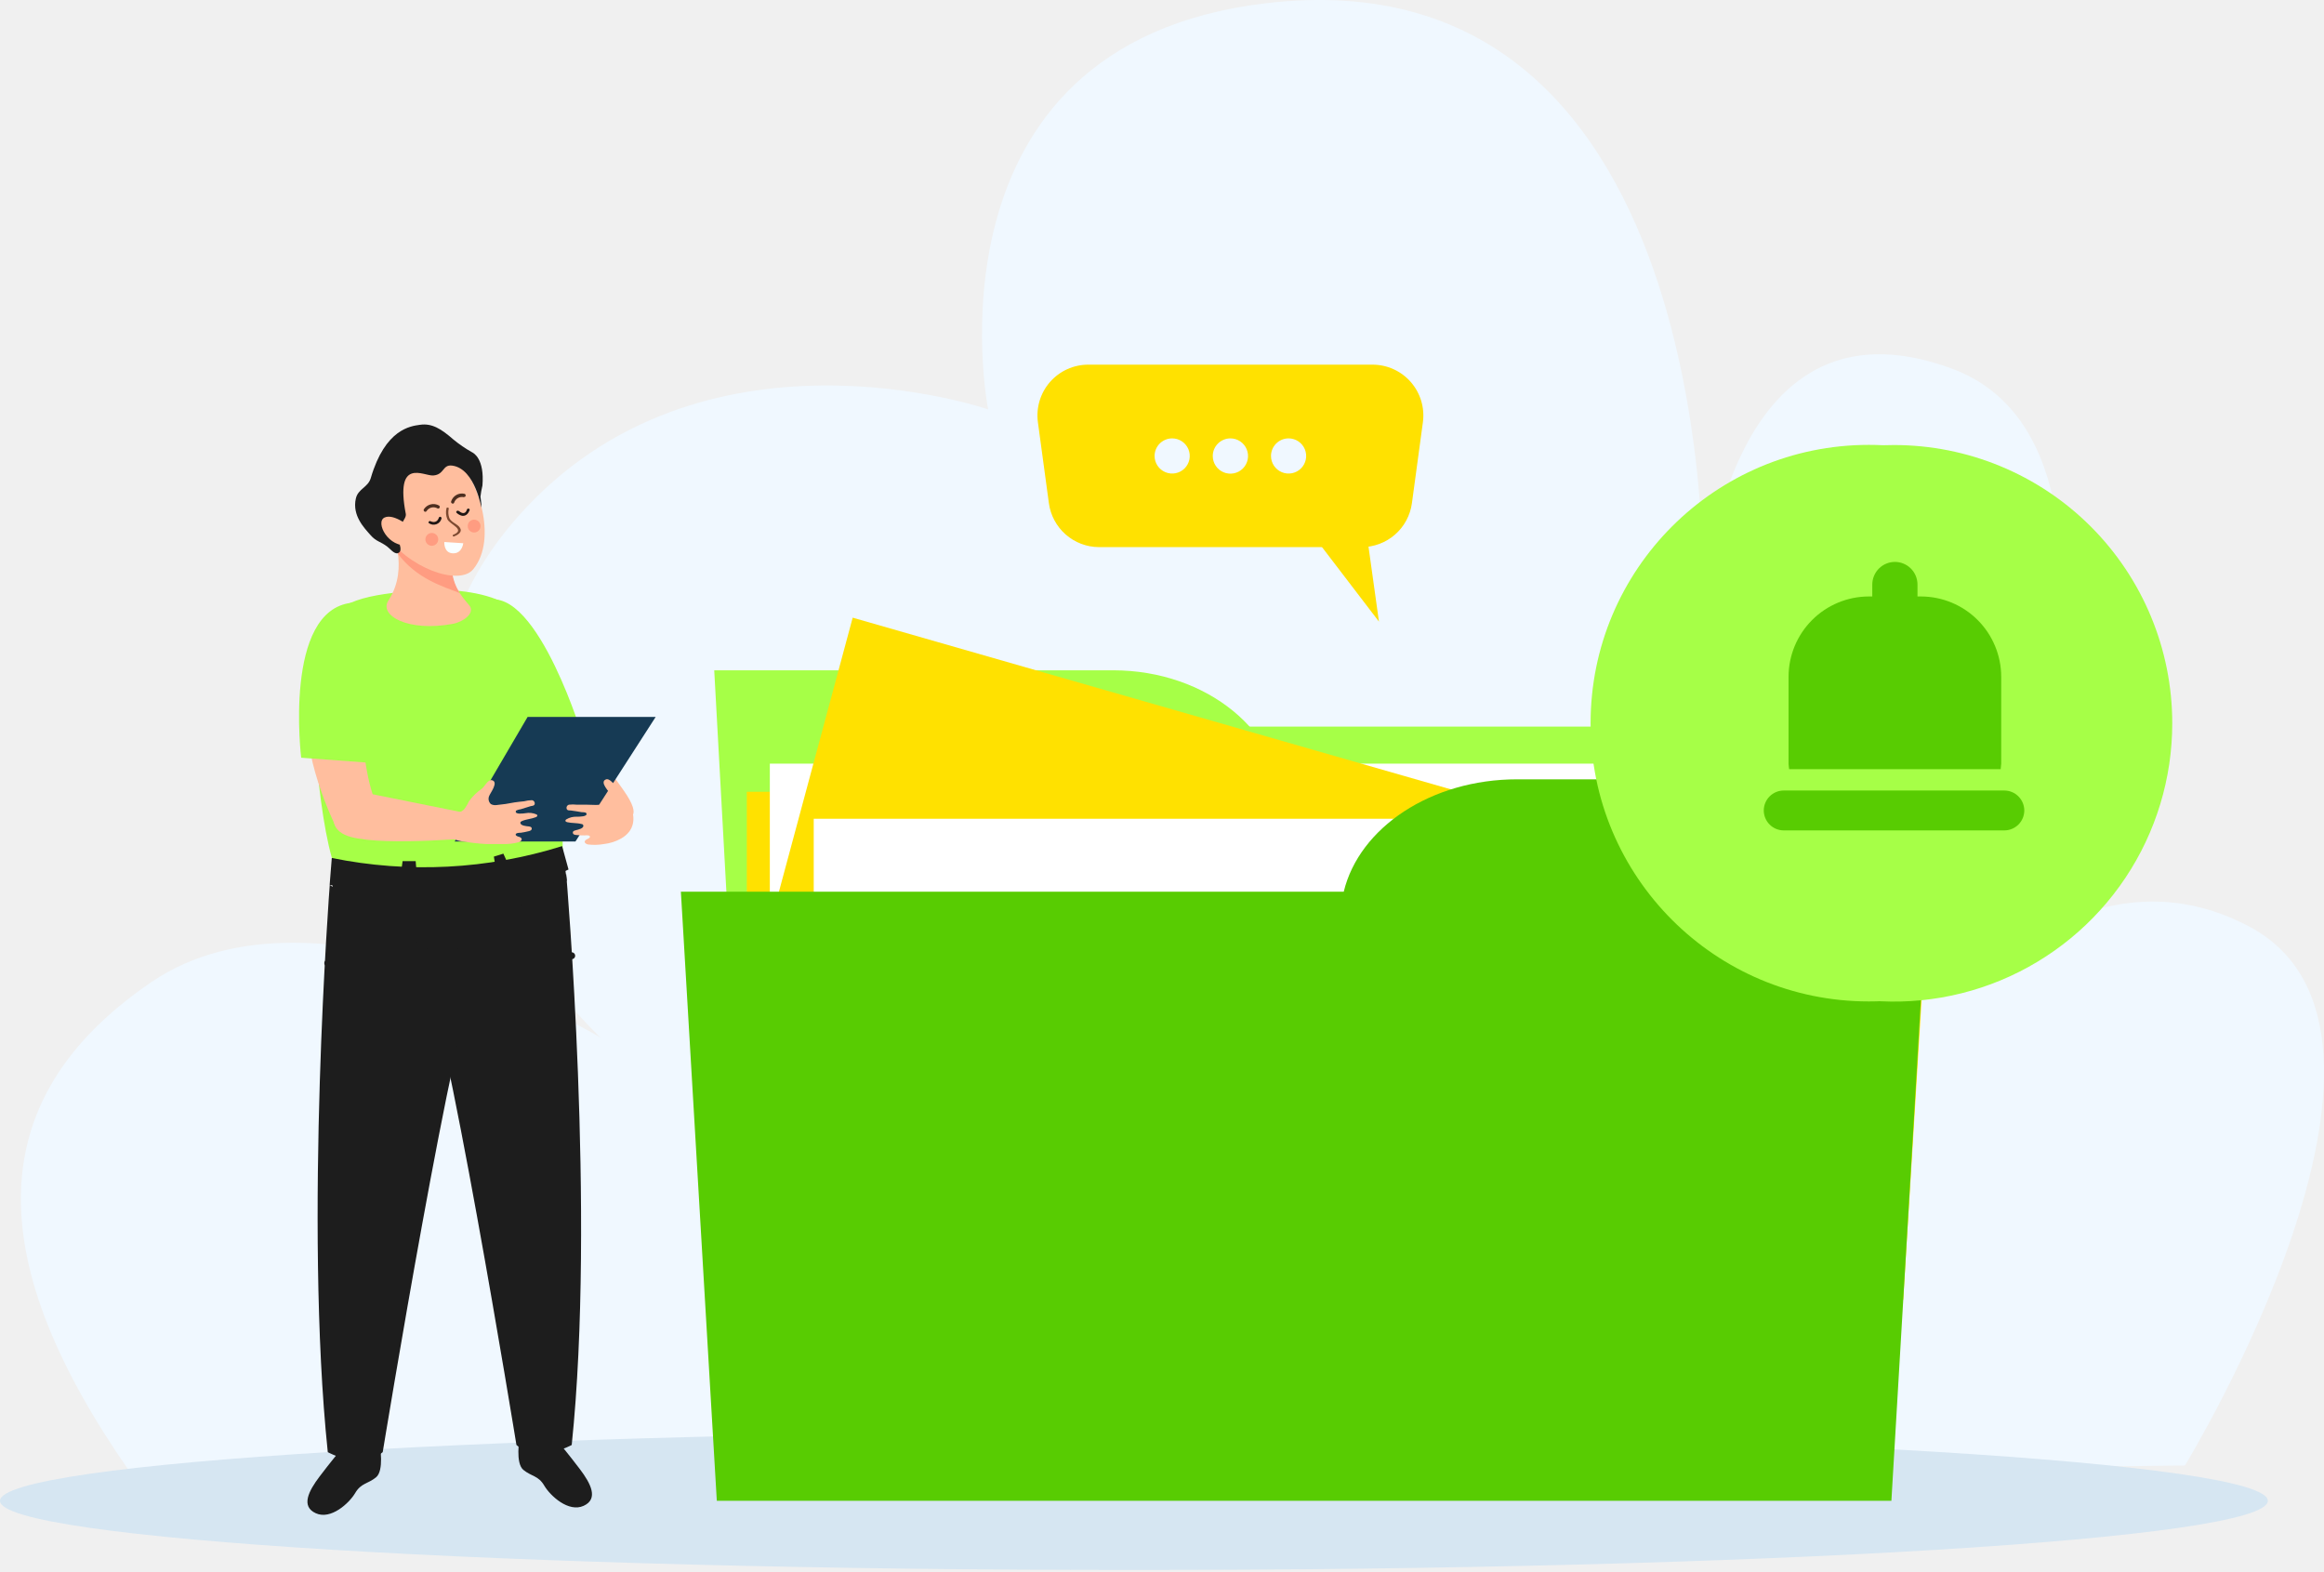
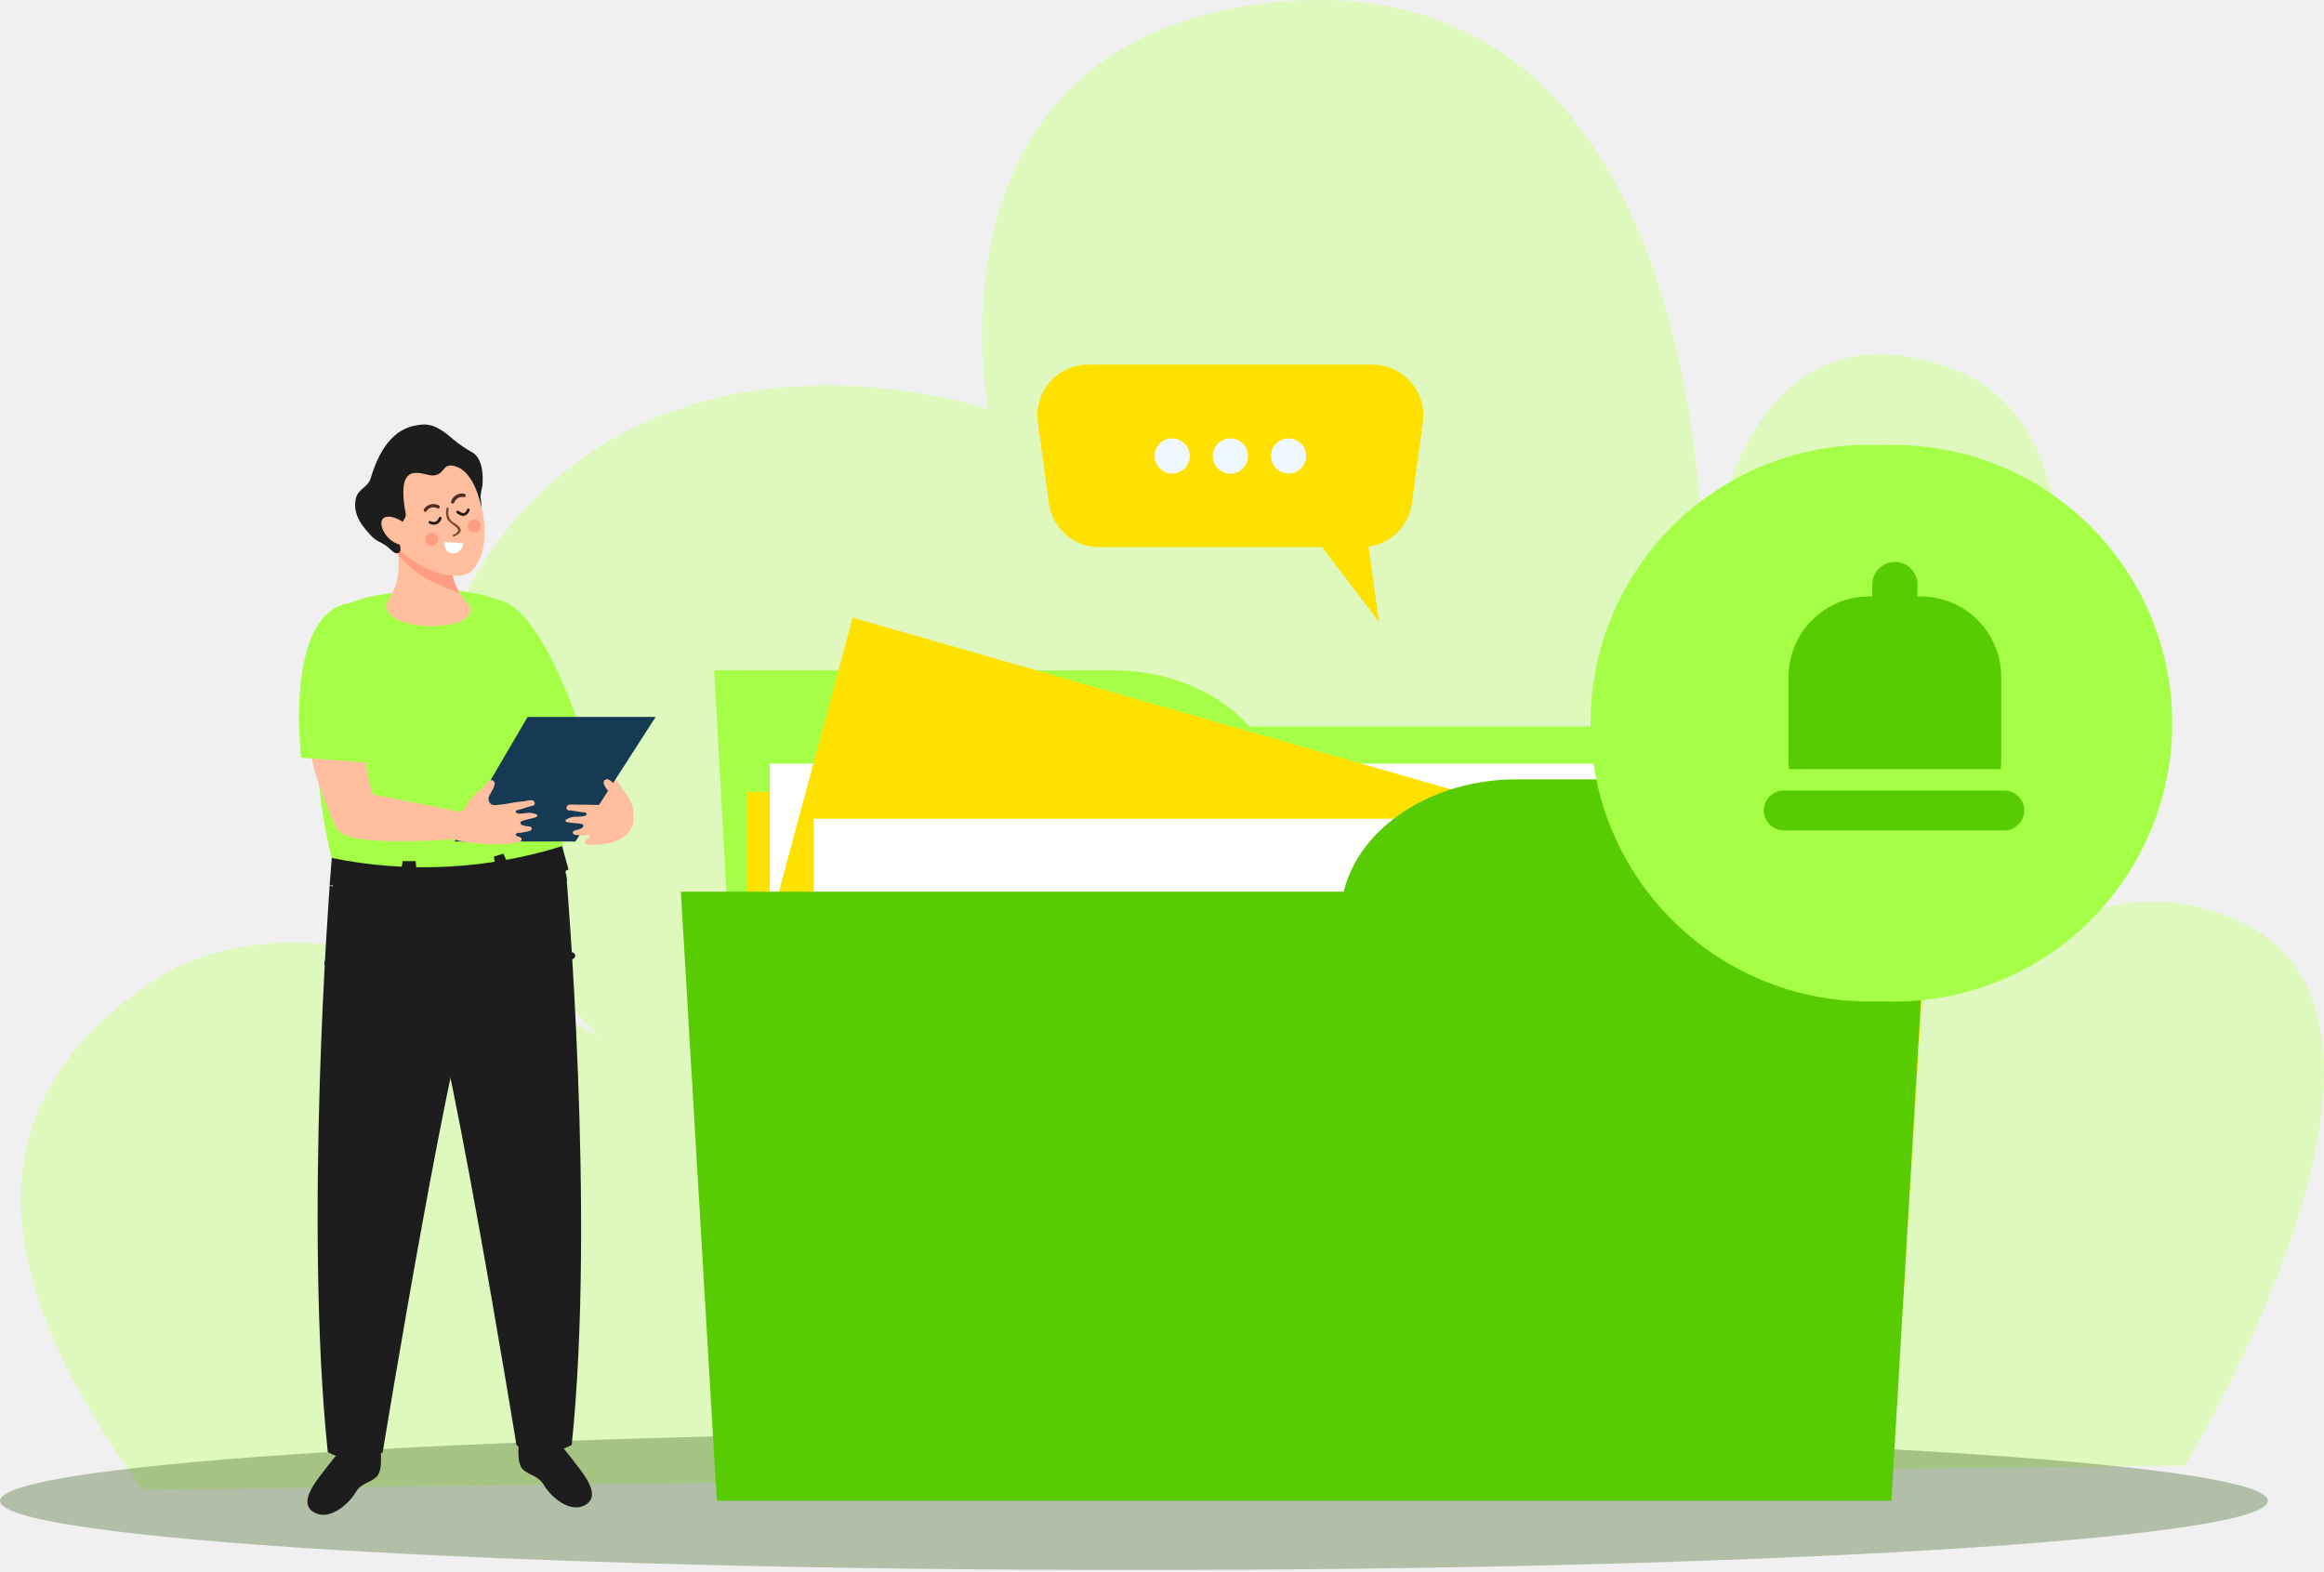
<svg xmlns="http://www.w3.org/2000/svg" width="423" height="286" viewBox="0 0 423 286" fill="none">
  <g clip-path="url(#clip0_1061_380)">
    <mask id="mask0_1061_380" style="mask-type:luminance" maskUnits="userSpaceOnUse" x="0" y="0" width="423" height="286">
      <path d="M423 0H0V285.76H423V0Z" fill="white" />
    </mask>
    <g mask="url(#mask0_1061_380)">
-       <path d="M397.69 266.73C397.69 266.73 445.79 187.94 409.37 168.63C382.18 154.22 360 178.74 360 178.74C360 178.74 397.29 82.74 355.34 67.12C313.39 51.5 310 110.12 310 110.12C310 110.12 314.71 -9.56 230.25 0.61C166.8 8.25 179.85 74.51 179.85 74.51C179.85 74.51 127.53 56.43 94.3 94C55.24 138.13 109.3 188.85 109.3 188.85C109.3 188.85 58 158.05 27.57 178.74C-6.63 202 -1 234 25.93 271.12L397.69 266.73Z" fill="#F0F8FF" />
-       <path d="M412.78 273.161C412.78 280.161 320.38 285.761 206.39 285.761C92.4 285.761 0 280.121 0 273.161C0 266.201 92.4 260.551 206.39 260.551C320.38 260.551 412.78 266.191 412.78 273.161Z" fill="#D6E6F2" />
+       <path d="M397.69 266.73C397.69 266.73 445.79 187.94 409.37 168.63C382.18 154.22 360 178.74 360 178.74C360 178.74 397.29 82.74 355.34 67.12C313.39 51.5 310 110.12 310 110.12C310 110.12 314.71 -9.56 230.25 0.61C166.8 8.25 179.85 74.51 179.85 74.51C179.85 74.51 127.53 56.43 94.3 94C55.24 138.13 109.3 188.85 109.3 188.85C109.3 188.85 58 158.05 27.57 178.74C-6.63 202 -1 234 25.93 271.12L397.69 266.73Z" fill="#CEFF8A" fill-opacity="0.5" />
+       <path d="M412.78 273.161C412.78 280.161 320.38 285.761 206.39 285.761C92.4 285.761 0 280.121 0 273.161C0 266.201 92.4 260.551 206.39 260.551C320.38 260.551 412.78 266.191 412.78 273.161Z" fill="#204B03" fill-opacity="0.3" />
      <path d="M137.34 243.11H342.28L348.55 132.25H131.08L137.34 243.11Z" fill="#A6FF47" />
      <path d="M233.44 147.17C233.44 161.06 219.66 172.33 202.64 172.33L132.8 173L130 122H202.6C219.66 122 233.44 133.28 233.44 147.17Z" fill="#A6FF47" />
      <path d="M343.68 144.11H135.93V231.65H343.68V144.11Z" fill="#FFE100" />
      <path d="M346.41 236.56H150.66V149.02L351.88 147.49L346.41 236.56Z" fill="#FFE100" />
      <path d="M343.89 138.99H140.12V226.54H343.89V138.99Z" fill="white" />
      <path d="M328.81 253.12L132.5 196.77L155.2 112.42L351.52 168.77L328.81 253.12Z" fill="#FFE100" />
      <path d="M342.44 149.021H148.11V236.571H342.44V149.021Z" fill="white" />
      <path d="M350.72 162.301L351.88 141.841H276.15C260.45 141.841 247.39 150.651 244.58 162.301H123.93L130.47 273.161H344.26L349 192.791V192.711L350.79 162.301H350.72Z" fill="#58CC02" />
      <path d="M340.16 182.271C368.133 182.271 390.81 159.594 390.81 131.621C390.81 103.647 368.133 80.971 340.16 80.971C312.187 80.971 289.51 103.647 289.51 131.621C289.51 159.594 312.187 182.271 340.16 182.271Z" fill="#A6FF47" />
      <path d="M395.38 131.62C395.386 141.639 392.42 151.435 386.858 159.769C381.296 168.102 373.387 174.599 364.132 178.437C354.876 182.275 344.691 183.281 334.864 181.33C325.036 179.378 316.008 174.555 308.922 167.472C301.836 160.389 297.01 151.363 295.054 141.536C293.099 131.71 294.101 121.524 297.936 112.267C301.77 103.01 308.263 95.099 316.595 89.533C324.926 83.968 334.721 80.998 344.74 81C358.167 81 371.045 86.332 380.541 95.825C390.037 105.318 395.375 118.193 395.38 131.62Z" fill="#A6FF47" />
      <path d="M364.25 123.161C364.239 119.293 362.699 115.587 359.966 112.852C357.232 110.117 353.527 108.574 349.66 108.561H340.14C336.271 108.571 332.564 110.113 329.828 112.848C327.092 115.584 325.551 119.292 325.54 123.161V139.001C325.54 139.361 325.62 139.701 325.65 140.001H364.15C364.15 139.651 364.25 139.311 364.25 139.001V123.161Z" fill="#58CC02" />
      <path d="M364.82 151.141H324.66C323.698 151.138 322.777 150.755 322.096 150.075C321.416 149.395 321.033 148.473 321.03 147.511C321.033 146.549 321.416 145.627 322.096 144.947C322.777 144.267 323.698 143.883 324.66 143.881H364.82C365.781 143.886 366.702 144.27 367.381 144.95C368.061 145.629 368.445 146.55 368.45 147.511C368.448 148.473 368.064 149.395 367.384 150.075C366.704 150.755 365.782 151.138 364.82 151.141Z" fill="#58CC02" />
      <path d="M344.9 116.791C343.809 116.785 342.764 116.349 341.993 115.578C341.221 114.806 340.786 113.762 340.78 112.671V106.381C340.786 105.29 341.222 104.247 341.993 103.477C342.765 102.707 343.81 102.273 344.9 102.271C345.989 102.273 347.033 102.707 347.804 103.477C348.574 104.247 349.008 105.291 349.01 106.381V112.671C349.008 113.761 348.574 114.806 347.804 115.577C347.034 116.349 345.99 116.785 344.9 116.791Z" fill="#58CC02" />
      <path d="M239.82 98.53L250.99 113.14L248.62 96.16L239.82 98.53Z" fill="#FFE100" />
      <path d="M200 99.58H247.83C250.066 99.581 252.227 98.771 253.912 97.3C255.596 95.828 256.69 93.796 256.99 91.58L258.99 76.83C259.162 75.525 259.054 74.199 258.673 72.939C258.291 71.68 257.645 70.516 256.778 69.526C255.911 68.536 254.843 67.742 253.645 67.198C252.447 66.654 251.146 66.372 249.83 66.37H198.06C196.744 66.371 195.444 66.654 194.246 67.198C193.048 67.742 191.981 68.536 191.114 69.526C190.248 70.517 189.603 71.681 189.223 72.94C188.843 74.2 188.736 75.526 188.91 76.83L190.91 91.58C191.208 93.784 192.292 95.807 193.962 97.277C195.632 98.746 197.776 99.564 200 99.58Z" fill="#FFE100" />
      <path d="M231.34 83C231.342 83.632 231.531 84.25 231.884 84.775C232.237 85.3 232.737 85.709 233.322 85.949C233.907 86.19 234.55 86.252 235.17 86.127C235.79 86.003 236.36 85.697 236.806 85.249C237.253 84.801 237.556 84.231 237.679 83.611C237.802 82.99 237.738 82.347 237.495 81.763C237.253 81.179 236.843 80.68 236.317 80.329C235.791 79.978 235.172 79.79 234.54 79.79C234.119 79.79 233.702 79.873 233.313 80.035C232.924 80.196 232.571 80.433 232.274 80.731C231.976 81.029 231.741 81.383 231.581 81.772C231.42 82.162 231.339 82.579 231.34 83Z" fill="#F0F8FF" />
      <path d="M220.74 83C220.74 83.635 220.929 84.256 221.282 84.784C221.635 85.313 222.137 85.724 222.724 85.967C223.311 86.209 223.957 86.272 224.58 86.148C225.203 86.023 225.775 85.716 226.224 85.266C226.672 84.816 226.977 84.243 227.1 83.62C227.222 82.997 227.158 82.351 226.913 81.765C226.669 81.178 226.256 80.678 225.726 80.326C225.197 79.975 224.576 79.788 223.94 79.79C223.091 79.793 222.277 80.132 221.677 80.734C221.077 81.335 220.74 82.15 220.74 83Z" fill="#F0F8FF" />
      <path d="M210.15 83C210.152 83.632 210.342 84.25 210.695 84.775C211.047 85.3 211.548 85.709 212.133 85.949C212.718 86.19 213.361 86.252 213.981 86.127C214.601 86.003 215.17 85.697 215.617 85.249C216.063 84.801 216.367 84.231 216.49 83.611C216.612 82.99 216.548 82.347 216.306 81.763C216.063 81.179 215.653 80.68 215.127 80.329C214.601 79.978 213.983 79.79 213.35 79.79C212.929 79.79 212.512 79.873 212.124 80.035C211.735 80.196 211.381 80.433 211.084 80.731C210.787 81.029 210.551 81.383 210.391 81.772C210.231 82.162 210.149 82.579 210.15 83Z" fill="#F0F8FF" />
      <path d="M105.81 146.581C105.81 146.581 92 138.061 90 129.881C88 121.701 94.07 118.561 94.07 118.561C94.07 118.561 108.41 136.511 113.61 144.001C120.17 153.471 105.81 146.581 105.81 146.581Z" fill="#FFBE9E" />
      <path d="M86.64 110.3C76.77 118.02 93.64 139.11 93.64 139.11L105.64 132.87C105.64 132.87 96.26 102.77 86.64 110.3Z" fill="#A6FF47" />
      <path d="M59.57 191.051L103.17 160.291L102.31 154.001L60.86 150.851L59.57 191.051Z" fill="#1D1D1D" />
      <path d="M97.23 115.9C94.43 106.9 80.92 106.46 69.93 108.13C62.53 109.25 57.76 111.65 56.93 120.91C56.41 126.81 58.03 152.62 61.65 159.45C61.65 159.45 74.26 166.51 102.38 157.85C102.38 157.85 103.23 135.09 97.23 115.9Z" fill="#A6FF47" />
      <path d="M60 161.06C60 161.06 86.75 166.24 103.48 158.26L102.31 154C88.744 158.251 74.321 158.994 60.39 156.16L60 161.06Z" fill="#1D1D1D" />
      <path d="M73.28 156.73H75.66L76.22 163.86H72.3L73.28 156.73Z" fill="#1D1D1D" />
      <path d="M89.89 155.91L91.62 155.37L94.57 161.9L91.03 163.01L89.89 155.91Z" fill="#1D1D1D" />
      <path d="M71.11 96.19C71.11 96.19 82.42 98.62 81.8 99.54C81.18 100.46 82.27 102.33 82.29 104.13C82.29 106.13 83.63 108.13 85.37 110.13C86.59 111.51 84.43 113.13 82.5 113.53C74.19 115.09 68.94 111.98 70.7 109.29C74.65 103.26 71.11 96.19 71.11 96.19Z" fill="#FFBE9E" />
      <path d="M82.29 104.13C82.29 102.33 81.16 100.47 81.8 99.54C82.44 98.61 70.22 96 70.22 96C71.406 97.324 72.162 98.977 72.39 100.74C75.78 105.33 80.61 106.74 83.68 107.94C82.943 106.787 82.468 105.487 82.29 104.13Z" fill="#FF9C81" />
      <path d="M82.5 83.141C86.95 86.511 90.75 98.141 86.09 103.661C83.53 106.661 74.22 103.481 69.85 96.861C69.28 96.001 67.85 91.081 70.22 85.711C71.26 83.281 77.87 79.651 82.5 83.141Z" fill="#FFBE9E" />
      <path d="M87.64 92.29C87.64 93.01 86.64 85.29 82.28 84.74C80.51 84.53 80.91 86.39 78.86 86.54C77.1 86.67 71.86 83.14 73.86 93.54C73.96 94.04 73.48 94.64 73.25 95.09C73.02 95.54 73.86 96.91 73.84 97.54C73.82 98.17 72.02 96.29 72.06 96.89C72.11 97.8 73.69 100.34 72.38 100.69C71.74 100.86 70.97 99.84 70.5 99.5C69.19 98.5 68.5 98.61 67.42 97.37C66.34 96.13 64.06 93.86 64.77 90.73C65.18 88.95 66.97 88.73 67.48 87.03C70.12 78.03 74.78 77.56 76.42 77.32C78.62 76.99 80.31 78.06 82.52 79.99C83.572 80.859 84.7 81.632 85.89 82.3C86.19 82.45 88.21 83.47 87.81 88.38C87.645 89.038 87.525 89.706 87.45 90.38C87.51 91.05 87.64 91.66 87.64 92.29Z" fill="#1D1D1D" />
      <path d="M75 96.191C75 96.191 71.78 93.361 70 94.191C68.22 95.02 70.72 99.841 74.38 99.191C78.04 98.54 76 97.001 75 96.191Z" fill="#FFBE9E" />
      <path d="M101.91 262.801C101.91 262.801 103.58 264.801 105.55 267.401C107.52 270.001 108.99 272.811 106.23 274.071C103.47 275.331 100.14 272.231 99.06 270.391C97.98 268.551 96.75 268.751 95.26 267.531C93.77 266.311 94.56 261.771 94.56 261.771L101.91 262.801Z" fill="#1D1D1D" />
      <path d="M76.63 175.881C80.65 181.001 94 263.001 94 263.001C98 266.381 104.06 263.001 104.06 263.001C108.42 221.191 103.06 159.101 103.06 159.101C103.06 159.101 72.61 181.001 76.63 175.881Z" fill="#1D1D1D" />
      <path d="M99.22 160.4C99.16 163.8 99.22 173.33 104.14 173.33C104.292 173.35 104.432 173.424 104.534 173.539C104.635 173.654 104.691 173.802 104.691 173.955C104.691 174.109 104.635 174.257 104.534 174.372C104.432 174.487 104.292 174.561 104.14 174.58C98.14 174.58 97.9 164.58 97.97 160.4C97.99 160.248 98.064 160.108 98.179 160.007C98.294 159.906 98.442 159.85 98.595 159.85C98.749 159.85 98.897 159.906 99.012 160.007C99.127 160.108 99.201 160.248 99.22 160.4Z" fill="#1D1D1D" />
      <path d="M61.8 264.15C61.8 264.15 60.13 266.15 58.16 268.75C56.19 271.35 54.72 274.16 57.47 275.42C60.22 276.68 63.57 273.58 64.65 271.74C65.73 269.9 66.96 270.1 68.45 268.88C69.94 267.66 69.15 263.12 69.15 263.12L61.8 264.15Z" fill="#1D1D1D" />
      <path d="M87.08 177.231C83.08 182.321 69.66 264.301 69.66 264.301C65.66 267.681 59.66 264.301 59.66 264.301C55.3 222.501 60.02 161.061 60.02 161.061C60.02 161.061 91.15 182.321 87.13 177.231H87.08Z" fill="#1D1D1D" />
      <path d="M65.74 161.75C65.8 165.91 65.53 175.92 59.57 175.92C59.418 175.901 59.278 175.827 59.177 175.712C59.075 175.596 59.02 175.448 59.02 175.295C59.02 175.142 59.075 174.994 59.177 174.878C59.278 174.763 59.418 174.689 59.57 174.67C64.44 174.67 64.57 165.15 64.49 161.75C64.51 161.598 64.584 161.458 64.699 161.357C64.814 161.255 64.962 161.199 65.115 161.199C65.269 161.199 65.417 161.255 65.532 161.357C65.647 161.458 65.721 161.598 65.74 161.75Z" fill="#1D1D1D" />
      <path d="M78.35 94.91H78.48C78.611 94.964 78.749 94.997 78.89 95.01C79.45 95.01 79.71 94.69 79.89 94.21C79.97 93.92 80.44 94.08 80.36 94.38C80.304 94.611 80.193 94.824 80.036 95.002C79.88 95.18 79.683 95.317 79.462 95.403C79.241 95.488 79.003 95.519 78.767 95.492C78.532 95.466 78.306 95.383 78.11 95.25C77.83 95.11 78.11 94.72 78.4 94.86L78.35 94.91Z" fill="#201714" />
      <path d="M83.53 93.001C83.669 93.129 83.828 93.234 84 93.311C84.55 93.541 84.86 93.201 85 92.721C85.12 92.431 85.59 92.591 85.47 92.881C85.24 93.461 84.82 93.971 84.11 93.881C83.735 93.793 83.389 93.607 83.11 93.341C82.88 93.121 83.27 92.811 83.49 93.021L83.53 93.001Z" fill="#201714" />
      <path d="M84.42 90.49C84.055 90.407 83.672 90.464 83.346 90.649C83.02 90.834 82.776 91.134 82.66 91.49C82.53 91.85 81.98 91.6 82.12 91.24C82.279 90.755 82.613 90.346 83.056 90.093C83.5 89.84 84.022 89.761 84.52 89.87C84.9 89.95 84.8 90.54 84.42 90.46V90.49Z" fill="#4D2F20" />
      <path d="M79.63 92.53C79.296 92.338 78.9 92.284 78.526 92.379C78.153 92.474 77.831 92.712 77.63 93.04C77.4 93.35 76.94 92.96 77.17 92.66C77.457 92.228 77.897 91.92 78.401 91.797C78.905 91.675 79.437 91.747 79.89 92C79.958 92.037 80.009 92.098 80.033 92.172C80.056 92.245 80.051 92.325 80.018 92.394C79.984 92.464 79.925 92.518 79.853 92.545C79.781 92.572 79.701 92.57 79.63 92.54V92.53Z" fill="#4D2F20" />
      <path d="M81.67 92.601C81.548 93.156 81.586 93.736 81.78 94.271C82.09 95.001 82.99 95.271 83.53 95.821C84.28 96.621 83.69 97.211 82.67 97.621C82.43 97.721 82.27 97.421 82.52 97.321C84.8 96.381 81.91 95.481 81.44 94.531C81.165 93.901 81.102 93.199 81.26 92.531C81.26 92.311 81.71 92.331 81.67 92.531V92.601Z" fill="#7C4930" />
      <path d="M80.87 98.65C80.87 98.65 80.73 100.65 82.43 100.71C84.13 100.77 84.32 98.87 84.32 98.87L80.87 98.65Z" fill="#FAFFFF" />
      <path d="M77.54 98.67C77.606 98.809 77.698 98.933 77.812 99.036C77.926 99.139 78.058 99.218 78.203 99.27C78.347 99.322 78.5 99.344 78.653 99.337C78.807 99.329 78.957 99.291 79.095 99.225C79.234 99.16 79.358 99.067 79.461 98.954C79.564 98.84 79.643 98.707 79.695 98.563C79.746 98.418 79.769 98.265 79.761 98.112C79.754 97.959 79.716 97.809 79.65 97.67C79.518 97.391 79.279 97.175 78.988 97.071C78.696 96.967 78.375 96.983 78.095 97.115C77.815 97.248 77.6 97.486 77.496 97.778C77.392 98.07 77.408 98.391 77.54 98.67Z" fill="#FF9C81" />
      <path d="M86.92 94.76C86.725 94.637 86.497 94.574 86.266 94.579C86.035 94.585 85.811 94.659 85.622 94.792C85.433 94.925 85.287 95.111 85.204 95.326C85.121 95.542 85.103 95.777 85.153 96.003C85.203 96.228 85.319 96.434 85.486 96.594C85.653 96.754 85.863 96.861 86.091 96.901C86.318 96.942 86.553 96.913 86.764 96.821C86.976 96.728 87.156 96.575 87.28 96.38C87.363 96.25 87.42 96.105 87.447 95.953C87.474 95.802 87.471 95.646 87.437 95.495C87.404 95.345 87.341 95.202 87.252 95.076C87.163 94.95 87.051 94.843 86.92 94.76Z" fill="#FF9C81" />
      <path d="M96.03 130.49H119.34L104.74 153.16H82.75L96.03 130.49Z" fill="#163A54" />
      <path d="M61.2 150.641C61.2 150.641 54 136.151 56.51 128.121C59.02 120.091 65.93 120.631 65.93 120.631C65.93 120.631 64.58 140.261 69.36 148.001C74.14 155.741 61.2 150.641 61.2 150.641Z" fill="#FFBE9E" />
      <path d="M64 109.711C51.54 111.081 54.82 137.911 54.82 137.911L68.3 138.911C68.3 138.911 76.12 108.371 64 109.711Z" fill="#A6FF47" />
      <path d="M63.83 152.321C70.32 154.111 88.09 152.321 88.09 152.321L85.09 148.041L63.2 143.631C63.2 143.631 57.22 150.501 63.83 152.321Z" fill="#FFBE9E" />
      <path d="M84.42 147.37C84.792 146.899 85.108 146.385 85.36 145.84C86.007 144.943 86.806 144.164 87.72 143.54C88.21 143.17 88.8 141.81 89.56 142.01C90.81 142.35 89.22 144.34 89.03 144.89C88.924 145.136 88.897 145.41 88.955 145.672C89.012 145.934 89.15 146.171 89.35 146.35C89.655 146.516 90.006 146.579 90.35 146.53C91.465 146.426 92.573 146.263 93.67 146.04C94.24 145.95 94.82 145.9 95.39 145.84C95.853 145.716 96.33 145.649 96.81 145.64C96.895 145.65 96.977 145.678 97.051 145.723C97.124 145.768 97.186 145.828 97.234 145.899C97.282 145.971 97.313 146.051 97.326 146.136C97.339 146.221 97.334 146.308 97.31 146.39C97.19 146.7 96.86 146.66 96.58 146.73C95.96 146.91 95.35 147.1 94.74 147.3C94.6 147.3 93.96 147.46 93.9 147.6C93.64 148.32 95.35 148.04 95.63 148.01C96.303 147.879 96.999 147.952 97.63 148.22C97.673 148.237 97.712 148.264 97.744 148.299C97.775 148.334 97.798 148.375 97.81 148.42C97.81 148.57 97.68 148.67 97.54 148.73C96.72 149.06 95.81 149.09 95 149.44C94.86 149.5 94.72 149.59 94.71 149.73C94.71 150.31 95.82 150.36 96.19 150.41C96.56 150.46 96.72 150.51 96.78 150.74C96.793 150.817 96.784 150.897 96.751 150.968C96.719 151.039 96.667 151.099 96.6 151.14C96.466 151.223 96.316 151.277 96.16 151.3C95.705 151.415 95.245 151.505 94.78 151.57C94.56 151.57 93.9 151.57 93.86 151.88C93.857 151.911 93.861 151.942 93.872 151.972C93.882 152.001 93.898 152.028 93.92 152.05C94.088 152.193 94.292 152.287 94.51 152.32C94.71 152.39 94.94 152.52 94.96 152.74C94.98 152.96 94.7 153.19 94.45 153.28C93.502 153.538 92.522 153.653 91.54 153.62C90.54 153.62 89.48 153.62 88.46 153.62C87.095 153.548 85.736 153.394 84.39 153.16C83.147 153.064 81.976 152.537 81.08 151.67C80.602 151.012 80.262 150.263 80.08 149.47C79.994 149.008 80.083 148.53 80.33 148.13C80.367 148.077 80.414 148.033 80.47 148C80.545 147.98 80.624 147.98 80.7 148C81.317 148.078 81.938 148.112 82.56 148.1C83.243 148.066 83.896 147.81 84.42 147.37Z" fill="#FFBE9E" />
      <path d="M112.26 143.12C111.73 142.82 110.95 141.56 110.26 141.87C109.07 142.38 110.93 144.13 111.19 144.65C111.329 144.877 111.394 145.142 111.374 145.408C111.354 145.673 111.251 145.926 111.08 146.13C110.793 146.349 110.441 146.465 110.08 146.46C108.961 146.52 107.839 146.52 106.72 146.46C106.14 146.46 105.57 146.46 104.98 146.46C104.508 146.405 104.032 146.405 103.56 146.46C103.476 146.481 103.398 146.521 103.331 146.576C103.264 146.631 103.21 146.7 103.173 146.778C103.135 146.857 103.116 146.942 103.115 147.029C103.115 147.116 103.134 147.201 103.17 147.28C103.34 147.57 103.65 147.48 103.94 147.52C104.58 147.6 105.21 147.71 105.85 147.82C105.98 147.82 106.63 147.82 106.71 148C107.08 148.67 105.34 148.64 105.06 148.65C104.359 148.605 103.661 148.776 103.06 149.14C103.02 149.165 102.986 149.199 102.96 149.239C102.934 149.278 102.917 149.323 102.91 149.37C102.91 149.52 103.08 149.6 103.22 149.64C104.08 149.85 104.99 149.75 105.84 149.98C105.98 149.98 106.14 150.08 106.17 150.23C106.3 150.79 105.17 151.01 104.8 151.11C104.43 151.21 104.28 151.28 104.26 151.52C104.257 151.598 104.278 151.674 104.319 151.74C104.36 151.806 104.419 151.858 104.49 151.89C104.636 151.949 104.793 151.979 104.95 151.98C105.418 152.033 105.889 152.057 106.36 152.05C106.58 152.05 107.23 151.94 107.36 152.23C107.38 152.285 107.38 152.345 107.36 152.4C107.215 152.565 107.028 152.689 106.82 152.76C106.62 152.85 106.42 153.02 106.42 153.23C106.42 153.44 106.75 153.65 107.01 153.7C107.985 153.818 108.973 153.791 109.94 153.62C111.033 153.495 112.089 153.155 113.05 152.62C118.06 149.73 113.23 143.66 112.26 143.12Z" fill="#FFBE9E" />
    </g>
  </g>
  <defs>
    <clipPath id="clip0_1061_380">
      <rect width="423" height="286" fill="white" />
    </clipPath>
  </defs>
</svg>
